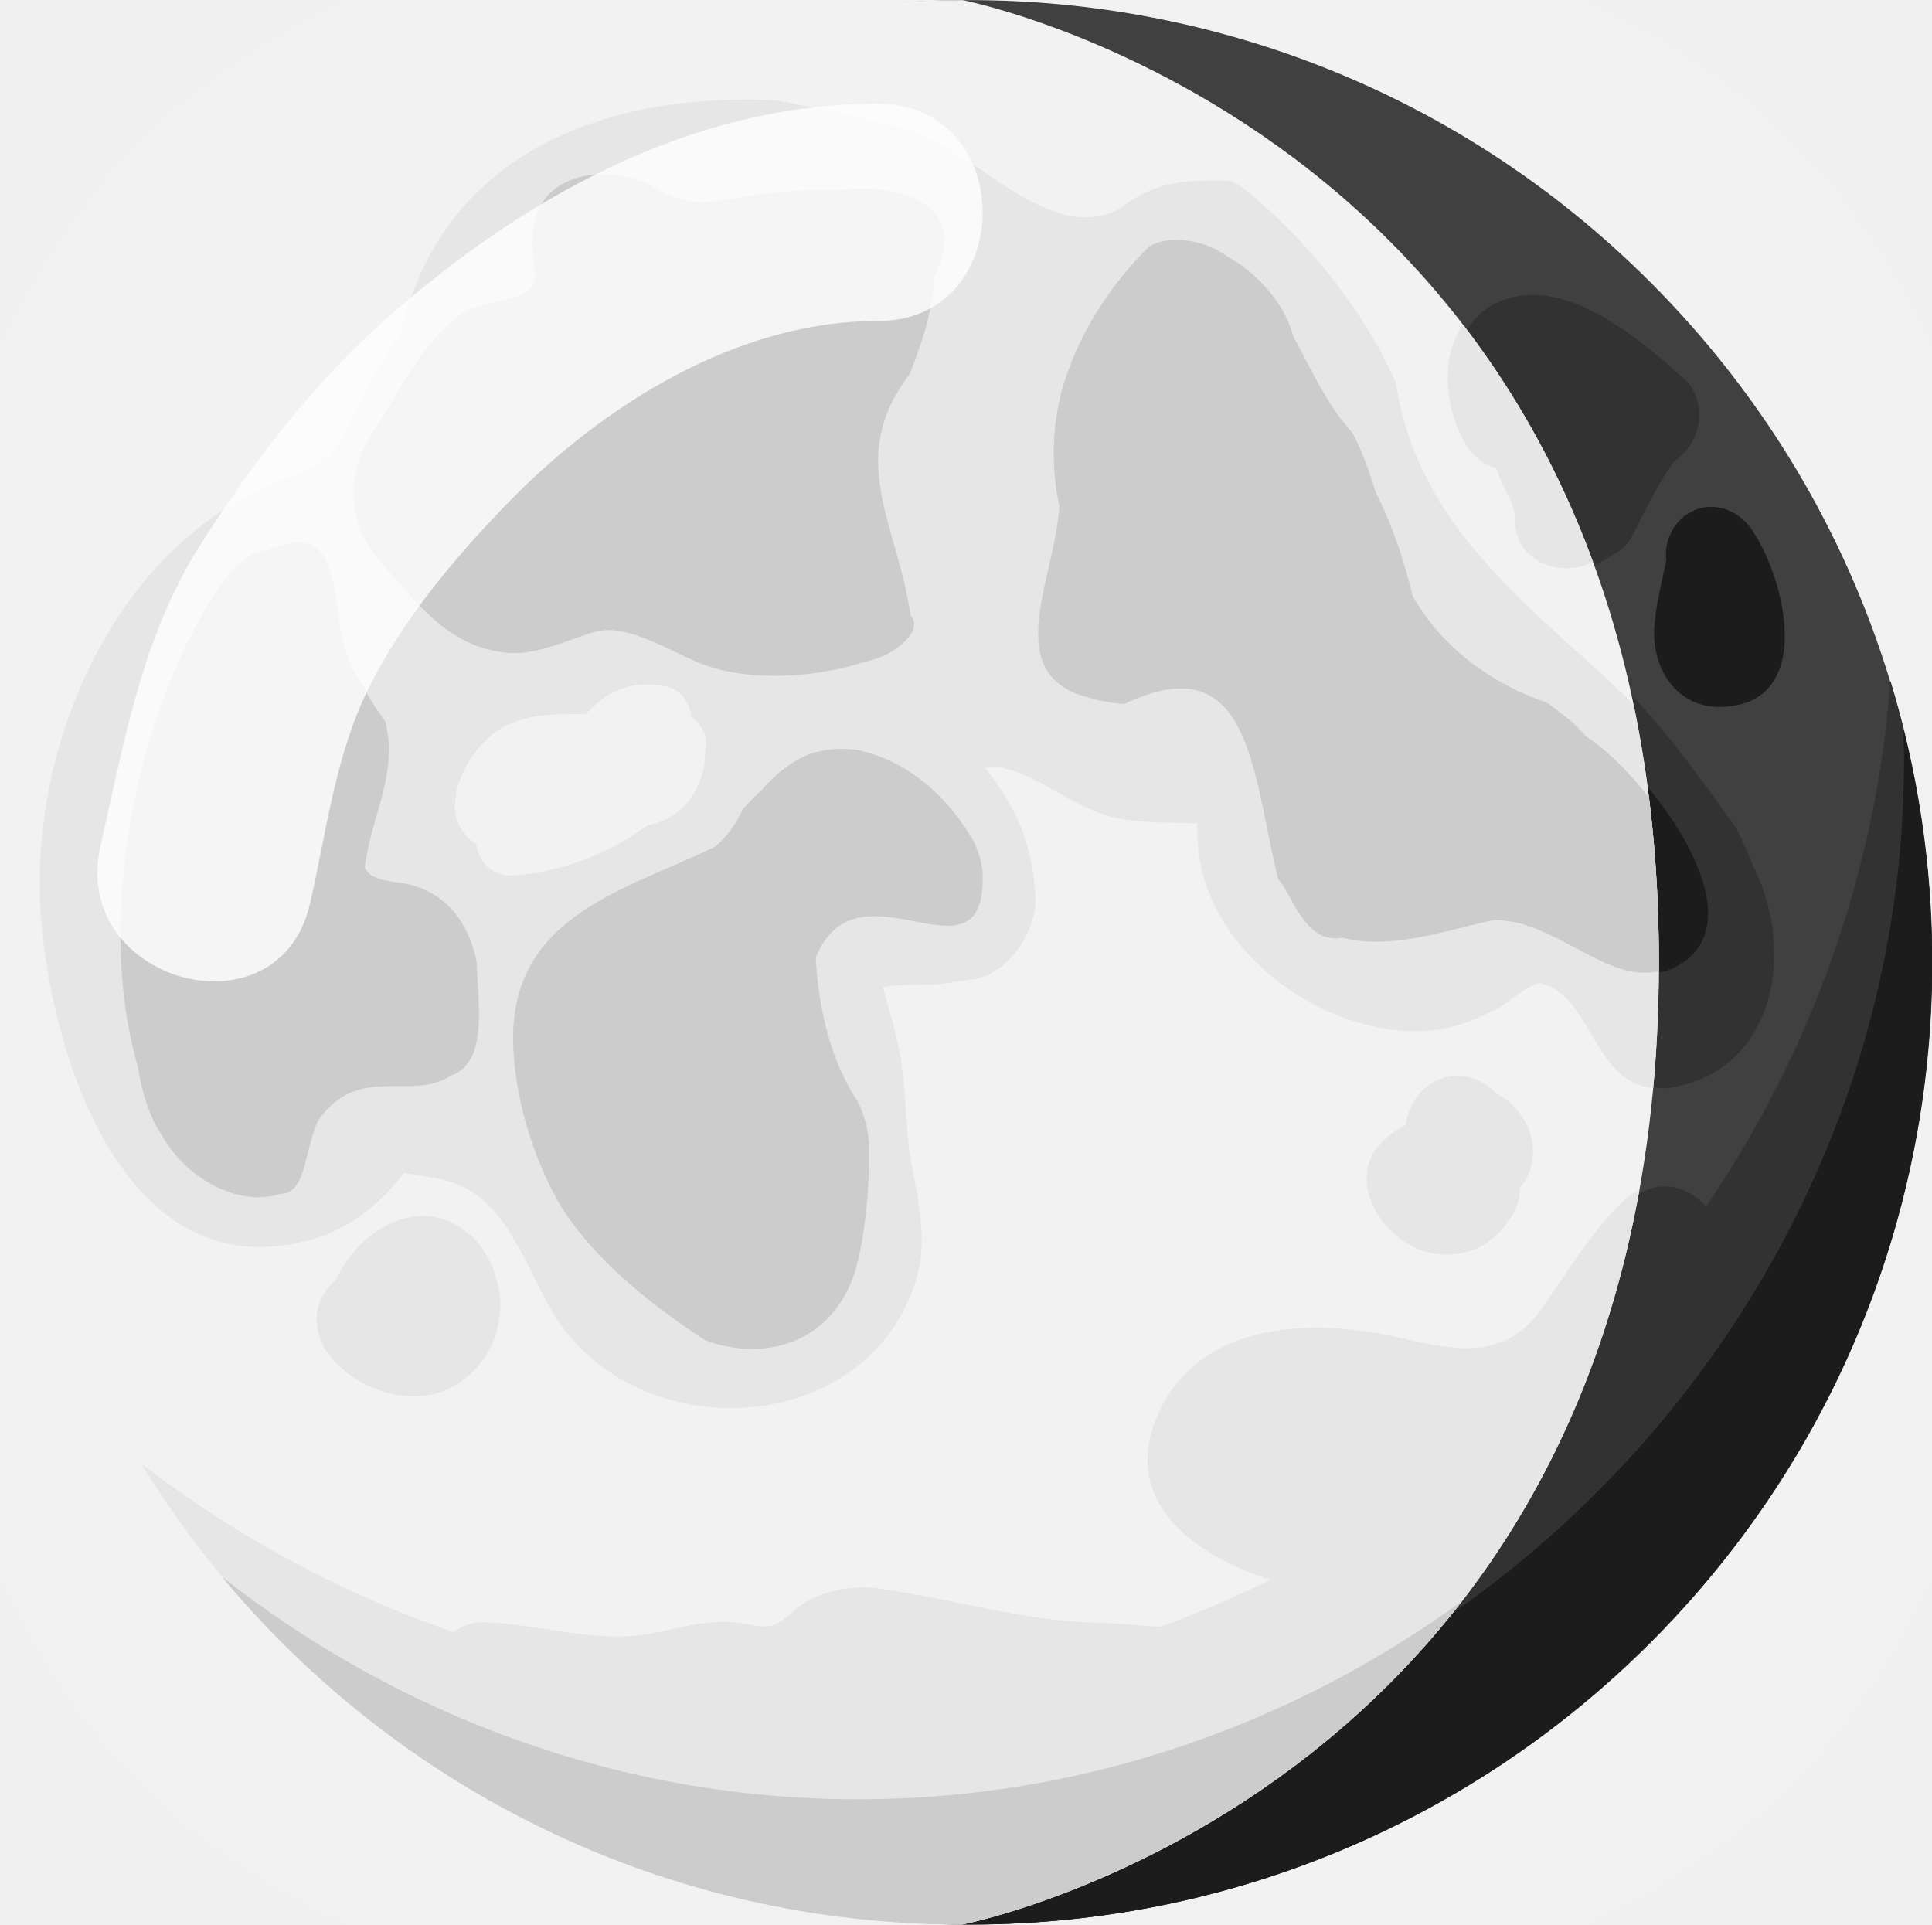
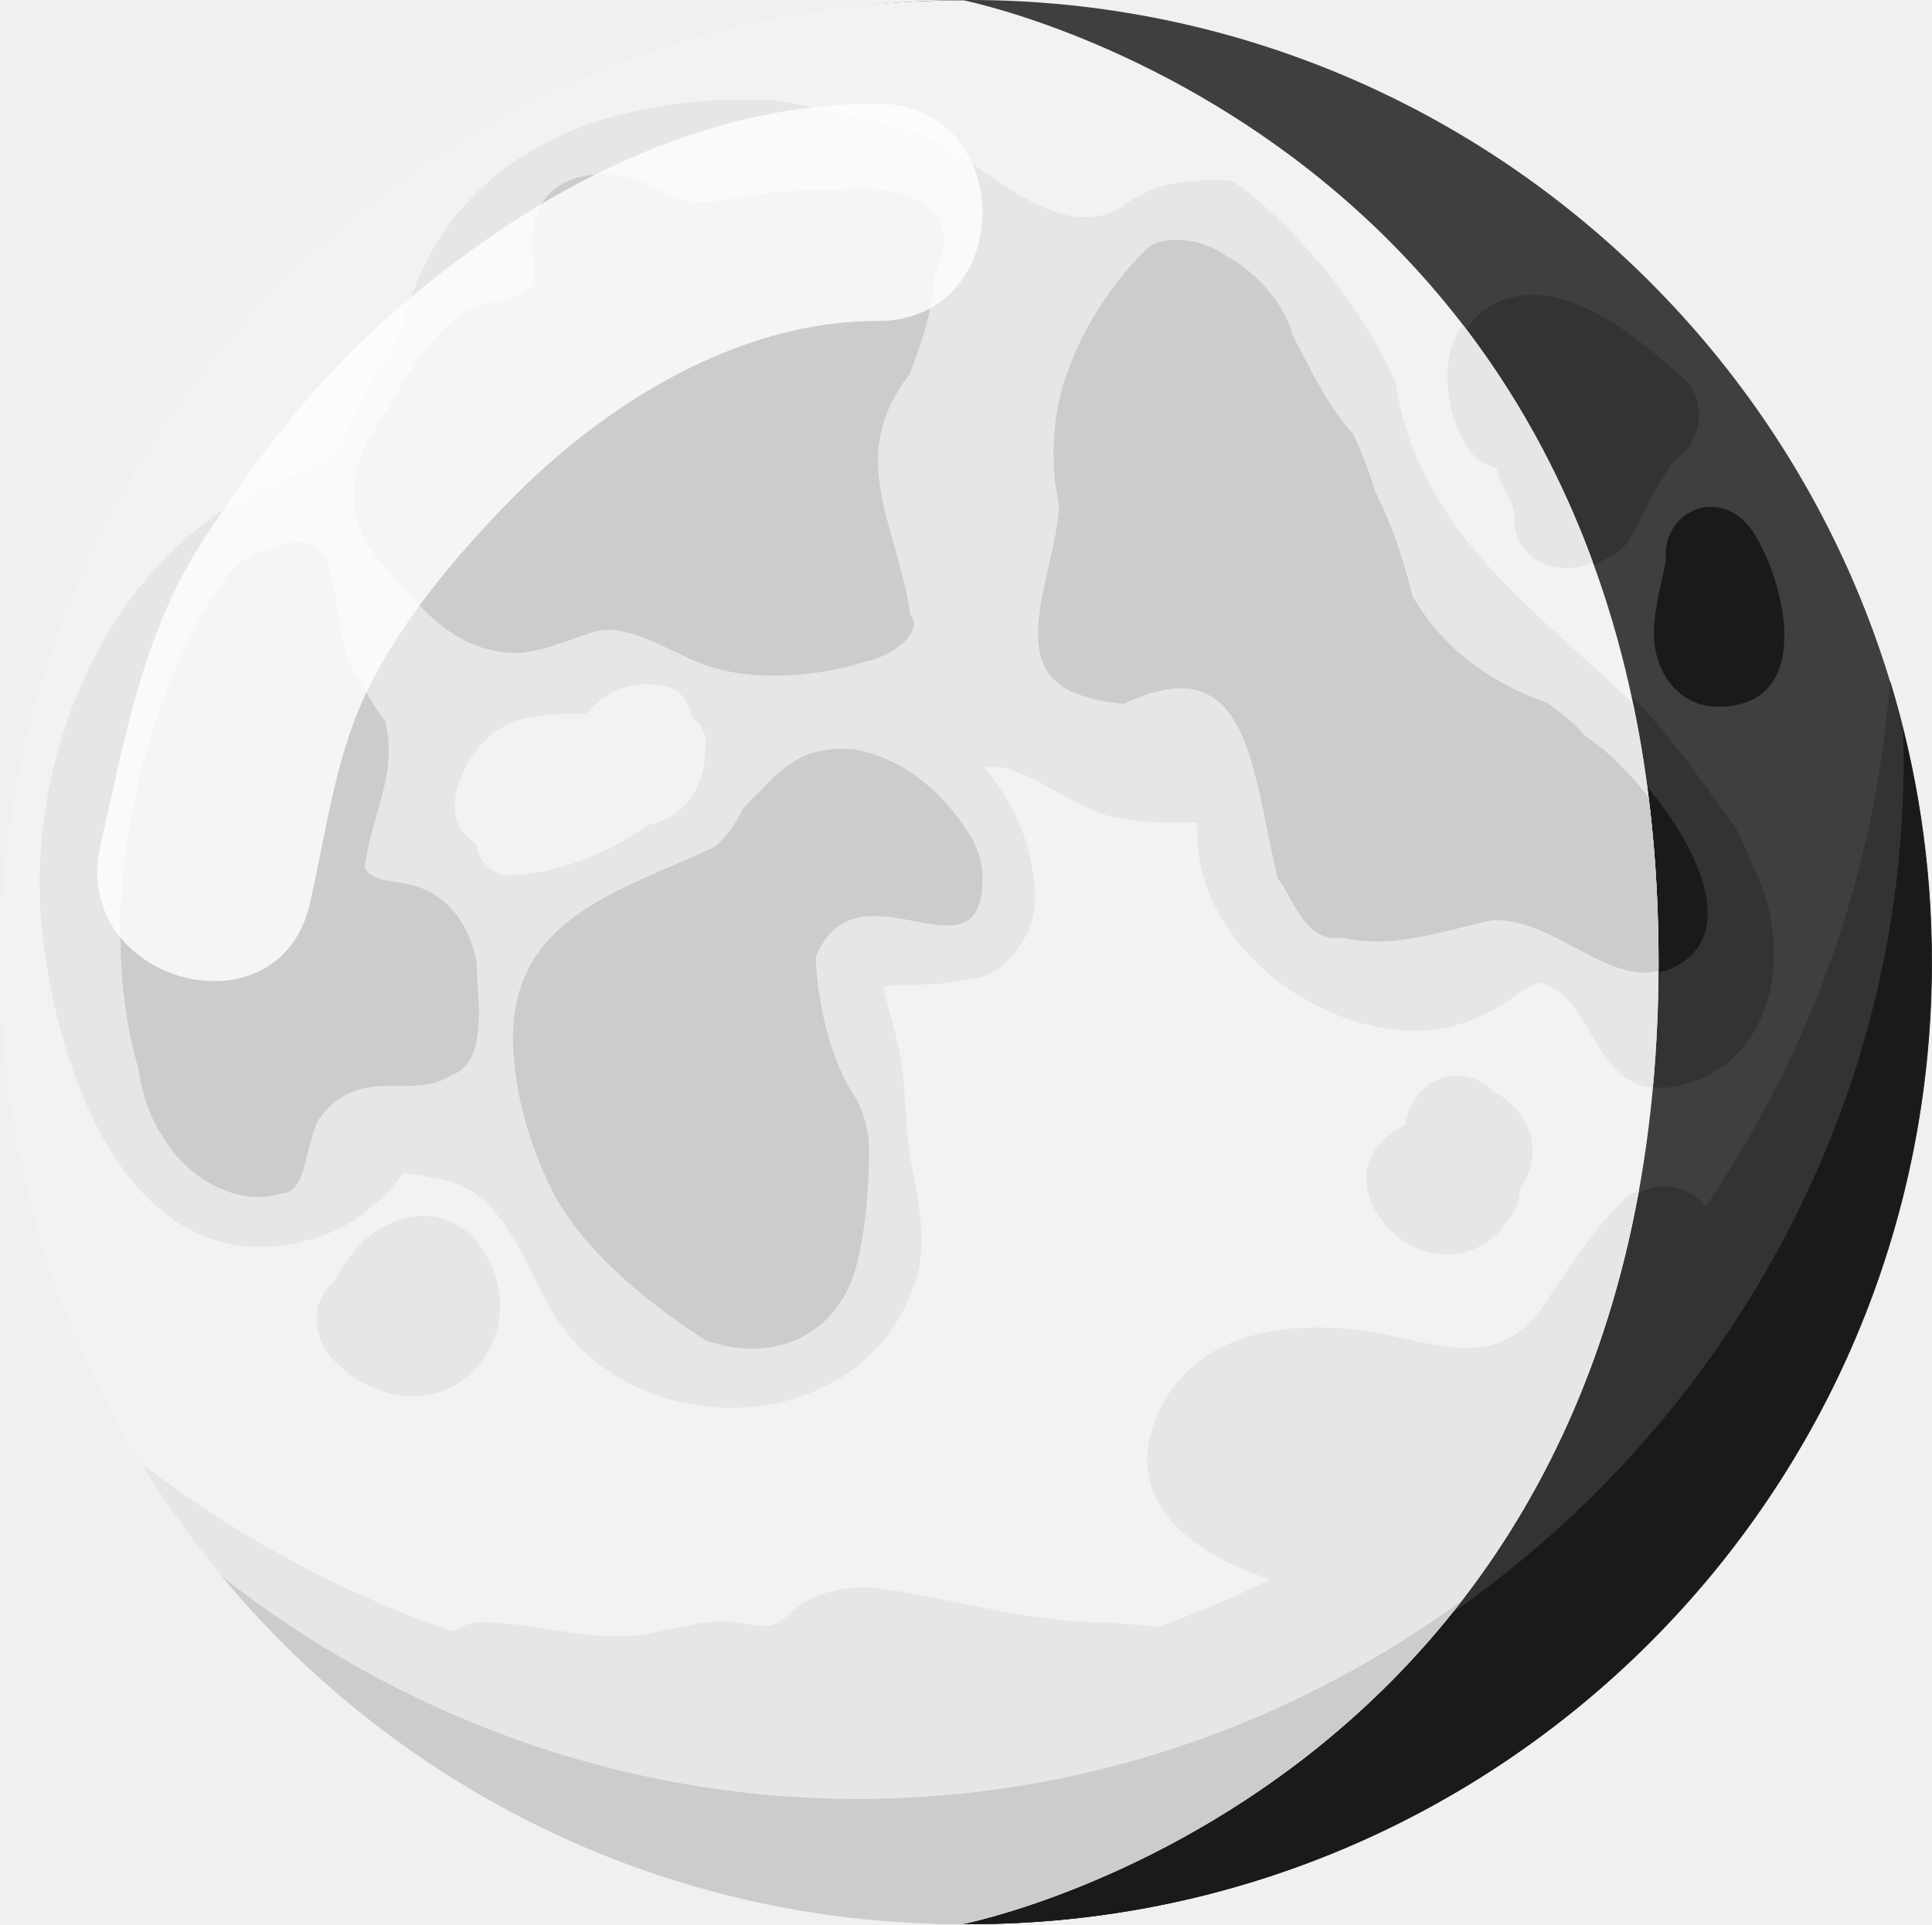
- <svg xmlns="http://www.w3.org/2000/svg" viewBox="0 0 101.51 101.13">
+ <svg xmlns="http://www.w3.org/2000/svg" id="a" data-name="Layer 1" viewBox="0 0 101.53 101.14">
  <defs>
    <style>
-       .g {
+       .e {
        fill: #ccc;
      }

-       .g, .h, .i, .j, .k, .l, .m, .n, .o {
+       .e, .f, .g, .h, .i, .j, .k, .l, .m {
        stroke-width: 0px;
      }

-       .h {
+       .f {
+         fill: #fff;
+         opacity: .8;
+       }
+ 
+       .f, .n, .m {
+         isolation: isolate;
+       }
+ 
+       .f, .m {
+         mix-blend-mode: screen;
+       }
+ 
+       .g {
        fill: #f2f2f2;
      }

-       .p {
-         isolation: isolate;
+       .h {
+         fill: #1a1a1a;
+       }
+ 
+       .o {
+         clip-path: url(#d);
      }

      .i {
-         fill: #1a1a1a;
+         fill: none;
      }

      .j {
-         fill: none;
+         fill: #3f3f3f;
      }

      .k {
-         fill: #3f3f3f;
-       }
- 
-       .q {
-         clip-path: url(#f);
+         fill: #e6e6e6;
      }

      .l {
-         fill: #e6e6e6;
+         fill: #333;
      }

      .m {
        fill: #525252;
        opacity: .3;
      }
- 
-       .m, .o {
-         mix-blend-mode: screen;
-       }
- 
-       .r {
-         filter: url(#d);
-       }
- 
-       .n {
-         fill: #333;
-       }
- 
-       .o {
-         fill: #fff;
-         opacity: .8;
-       }
    </style>
-     <filter id="d" data-name="outer-glow-1" filterUnits="userSpaceOnUse">
-       <feOffset dx="0" dy="0" />
-       <feGaussianBlur result="e" stdDeviation="10" />
-       <feFlood flood-color="#fff" flood-opacity=".3" />
-       <feComposite in2="e" operator="in" />
-       <feComposite in="SourceGraphic" />
-     </filter>
-     <clipPath id="f">
-       <path class="j" d="M87.16,50.56c0,43.47-36.6,50.56-36.6,50.56C22.64,101.13,0,78.49,0,50.56S22.64,0,50.56,0c0,0,36.6,7.09,36.6,50.56Z" />
+     <clipPath id="d">
+       <path class="i" d="M87.16,50.56c0,43.47-36.6,50.56-36.6,50.56C22.64,101.13,0,78.49,0,50.56S22.64,0,50.56,0c0,0,36.6,7.09,36.6,50.56Z" />
    </clipPath>
  </defs>
-   <g class="p">
-     <g id="b" data-name="Layer 2">
-       <g id="c" data-name="objects">
-         <g class="r">
+   <g class="n">
+     <g id="b">
+       <g id="c">
+         <g>
          <g>
            <g>
-               <circle class="k" cx="50.95" cy="50.56" r="50.56" transform="translate(-20.83 50.84) rotate(-45)" />
-               <path class="n" d="M99.32,35.81c-.75,10.11-4.23,19.56-9.68,27.59-.95-1.11-2.67-1.59-4.01-.26-1.66,1.65-2.86,3.64-4.19,5.55-2.05,2.94-4.74,2.22-7.79,1.54-4.56-1.01-10.48-.73-12.52,4.33-1.82,4.49,2.22,7.26,6.02,8.44-1.89.93-3.83,1.76-5.82,2.48-1.19-.08-2.37-.2-3.47-.23-3.99-.11-7.55-1.3-11.44-1.8-1.4-.18-3.23.21-4.3,1.16-1.28,1.14-1.31.87-3.09.64-1.8-.23-3.76.62-5.55.72-2.49.15-5.08-.65-7.59-.73-.7-.02-1.26.18-1.68.51-5.95-2.05-11.49-5.07-16.41-8.86,8.88,14.53,24.89,24.23,43.17,24.23,27.93,0,50.56-22.64,50.56-50.56,0-5.13-.77-10.09-2.19-14.75Z" />
-               <path class="i" d="M100,38.29c.02.56.04,1.11.04,1.67,0,29.75-24.83,54.58-54.58,54.58-12.5,0-24.12-4.4-33.41-11.69,9.27,11.16,23.25,18.27,38.9,18.27,27.93,0,50.56-22.64,50.56-50.56,0-4.24-.53-8.35-1.51-12.28Z" />
-               <path class="n" d="M92.17,45.65c-.28-.73-.6-1.45-.95-2.14-1.6-2.18-2.98-4.25-5.17-6.65-.63-.64-1.3-1.25-1.97-1.86-4.69-4.22-9.38-8.25-10.36-14.92-.58-1.29-1.28-2.52-2.07-3.7-1.57-2.35-3.52-4.47-5.68-6.29-.29-.21-.59-.41-.89-.6-2.17-.03-3.81-.07-5.72,1.36-.8.6-2.12.69-3.05.43-3.28-.9-5.53-3.88-9.02-4.7-1.95-.46-4.04-.93-6.17-1.31-8.44-.43-17.41,2.46-19.66,12.17-.59.88-1.12,1.78-1.62,2.69-.5.92-.96,1.85-1.43,2.8-.86,1.72-2.62,1.95-4.28,2.74-8.16,3.84-12.25,14-11.6,22.5.57,7.5,4.52,19.88,14.41,16.9,1.89-.57,3.49-1.88,4.66-3.44.65.1,1.29.2,1.94.33,3.35.69,4.29,4.32,5.84,6.94,4.31,7.29,16.7,6.8,19.19-1.84.54-1.88.06-4-.29-5.86-.4-2.11-.24-4.31-.73-6.4-.22-.93-.48-1.85-.73-2.77-.02-.06-.03-.11-.04-.16.9-.19,2.18-.09,2.9-.16.61-.08,1.21-.16,1.81-.25,1.89-.28,3.36-2.52,3.29-4.32-.09-2.27-.74-4.15-2.05-6-.2-.26-.39-.53-.58-.8.25-.05.51-.07.76-.03,2.2.44,4,2.29,6.33,2.71,1.32.24,2.64.21,3.97.22.03,0,.04,0,.07.01,0,.26.02.52.02.77.17,5.18,5.13,9.34,10.03,10.06,1.39.2,2.59.11,3.73-.24.57-.17,1.12-.41,1.67-.7.54-.1,1.92-1.48,2.61-1.48,2.76.69,2.76,5.52,6.21,5.52,5.52-.69,6.9-6.9,4.62-11.56ZM37.43,39.38c.04,1.8-.95,3.47-2.82,3.94-.07.02-.14.02-.2.03-2.11,1.59-4.88,2.56-7.22,2.65-.88.04-1.72-.77-1.78-1.65-.13-.09-.27-.18-.4-.3-1.8-1.67.1-4.9,1.75-5.82,1.32-.74,2.87-.72,4.4-.71,1.09-1.18,2.35-1.84,4.26-1.44.73.15,1.23.88,1.29,1.59.22.15.4.33.52.57.22.3.31.68.21,1.13Z" />
-               <path class="n" d="M78.99,57.42c-.9-.87-2.14-1.23-3.36-.52-.73.43-1.28,1.31-1.38,2.21-.36.19-.71.4-1.02.67-2.42,2.07-.18,5.59,2.41,6.07,1.61.3,3.1-.36,3.93-1.61.44-.5.68-1.15.7-1.83,0,0,.02-.02.02-.03,1.36-1.79.42-4.06-1.31-4.95Z" />
-               <path class="n" d="M25.13,64.93c-2.57-2.35-5.88-.35-7.1,2.31-.08.07-.16.14-.23.21-1.1,1.15-.99,2.74,0,3.9,1.59,1.87,4.72,2.79,6.84,1.21,1.28-.95,1.9-2.15,2.02-3.73.1-1.33-.55-3.01-1.53-3.91Z" />
-               <path class="n" d="M88.47,19.9c-2.05-1.88-5.39-4.69-8.38-4.38-4.04.43-4.36,4.97-2.68,7.85.37.64.96,1.06,1.61,1.24.1.34.22.67.39,1.01.27.55.56.96.56,1.57-.03,2.48,2.65,3.23,4.28,2.25.2-.08.39-.19.56-.32.39-.22.73-.53.94-.95.65-1.26,1.25-2.53,2.04-3.7.02-.04.04-.08.07-.12.21-.17.42-.35.62-.56,1.02-1.04,1.12-2.88,0-3.9Z" />
-               <path class="i" d="M82.85,37.82c-.41-.31-.79-.63-1.15-.88-2.16-.75-4.03-1.91-5.46-3.42-.29-.3-.56-.62-.81-.95-.3-.4-.58-.82-.83-1.26-.08-.35-.17-.7-.27-1.05-.29-1.05-.65-2.1-1.09-3.12-.19-.45-.4-.9-.62-1.35-.14-.49-.31-.99-.5-1.5-.2-.51-.42-1.03-.68-1.54-.97-1.04-1.71-2.39-2.42-3.75-.24-.45-.47-.91-.71-1.35-.3-1.2-1.16-2.43-2.27-3.36-.37-.31-.77-.59-1.18-.81-1.48-1.09-3.55-1.09-4.24-.4-1.72,1.72-3.19,3.89-4.06,6.22-.18.47-.33.94-.45,1.41-.36,1.47-.46,2.97-.31,4.44.05.49.13.97.23,1.45-.23,3.73-2.99,8.56,1.15,9.94.34.11.71.21,1.09.29s.77.13,1.17.16c6.71-3.21,6.71,3.69,8.09,9.21.69.69,1.38,3.45,3.37,3.07.35.09.71.15,1.07.18,1.8.16,3.68-.33,5.53-.79.45-.11.89-.22,1.34-.31,3.18-.08,5.94,3.36,8.7,2.67,5.52-2.07-.69-10.35-3.86-12.34-.28-.33-.55-.61-.84-.84Z" />
-               <path class="i" d="M49.43,14.64c2.24-4.35-2.59-5.04-5.07-4.63-.35-.02-.7-.02-1.04-.02-.69,0-1.35.04-1.94.1-.91.08-1.82.22-2.72.39-1.72.31-2.47.15-4-.69-1.99-1.09-5.4-.93-6.15,1.67-.28,1-.18,1.85-.02,2.86.26,1.63-2.61,1.36-3.71,2.09-2.3,1.53-3.29,4.05-4.77,6.25-1.42,2.1-1.47,4.79.27,6.75,2.01,2.27,3.68,4.67,6.89,4.9,1.46.1,3.09-.72,4.46-1.11,1.81-.51,4.2,1.21,5.89,1.78,2.11.72,4.8.66,7.17.11.39-.09.78-.2,1.14-.32,1.71-.34,3.09-1.72,2.4-2.41-.69-4.83-3.45-8.28-.05-12.7.13-.35.26-.68.38-1.02.36-1,.66-2.02.84-3.19.04-.29.05-.57.05-.82Z" />
-               <path class="i" d="M51.53,44.17c-1.24-2.14-3.31-4.21-6.18-4.78-.41-.05-.81-.06-1.22-.02-.41.04-.82.12-1.22.25-.4.16-.82.39-1.24.7-.42.32-.85.72-1.29,1.22-.33.3-.64.63-.95.96-.19.42-.41.79-.65,1.12s-.52.62-.81.87c-4.92,2.36-11.13,3.74-10.59,10.9.03.54.1,1.08.19,1.62.36,2.16,1.14,4.29,2.07,5.99.22.38.46.76.72,1.12,1.81,2.52,4.52,4.63,7.08,6.3.43.16.86.28,1.29.35,3.01.54,5.93-.96,6.74-4.55.13-.51.22-1.04.3-1.58.24-1.61.3-3.23.28-4.58-.03-.38-.09-.75-.19-1.11-.09-.36-.22-.72-.4-1.06-1.38-2.07-2.07-4.83-2.21-7.57.14-.35.29-.64.47-.89,2.57-3.75,8.62,2.53,8.29-3.74-.07-.48-.23-.99-.48-1.52Z" />
-               <path class="i" d="M92.04,27.83c-.74-1.08-2.11-1.57-3.3-.87-.82.48-1.32,1.51-1.19,2.46-.23,1.2-.56,2.35-.63,3.59-.12,2.12,1.18,4.18,3.48,4.13,5.02-.09,3.43-6.7,1.64-9.31Z" />
-               <path class="i" d="M21.31,46.37c-.55-.07-.95-.16-1.23-.29-.28-.13-.45-.3-.53-.53.39-2.83,1.77-4.9,1.08-7.66-.26-.34-.5-.69-.71-1.04-.22-.35-.41-.69-.59-1.04-2.15-2.75-.08-8.96-4.91-6.89-1.38,0-2.76,2.07-3.88,4.26-.25.45-.48.94-.7,1.43-2.76,6.13-3.93,13.9-2.53,20.17.1.45.21.89.34,1.32.16,1.09.44,2.03.84,2.86.14.28.3.54.47.8,1.32,2.28,4.08,3.66,6.15,2.97,1.03,0,1.21-1.21,1.55-2.53.12-.44.25-.89.44-1.32,2.14-3.05,4.9-.98,6.97-2.36,2.07-.69,1.38-4.14,1.37-5.96-.08-.43-.21-.84-.36-1.23-.63-1.55-1.84-2.73-3.77-2.96Z" />
+               <circle class="j" cx="50.95" cy="50.56" r="50.56" />
+               <path class="l" d="M99.32,35.81c-.75,10.11-4.23,19.56-9.68,27.59-.95-1.11-2.67-1.59-4.01-.26-1.66,1.65-2.86,3.64-4.19,5.55-2.05,2.94-4.74,2.22-7.79,1.54-4.56-1.01-10.48-.73-12.52,4.33-1.82,4.49,2.22,7.26,6.02,8.44-1.89.93-3.83,1.76-5.82,2.48-1.19-.08-2.37-.2-3.47-.23-3.99-.11-7.55-1.3-11.44-1.8-1.4-.18-3.23.21-4.3,1.16-1.28,1.14-1.31.87-3.09.64-1.8-.23-3.76.62-5.55.72-2.49.15-5.08-.65-7.59-.73-.7-.02-1.26.18-1.68.51-5.95-2.05-11.49-5.07-16.41-8.86,8.88,14.53,24.89,24.23,43.17,24.23,27.93,0,50.56-22.64,50.56-50.56,0-5.13-.77-10.09-2.19-14.75h-.02Z" />
+               <path class="h" d="M100,38.29c.02.56.04,1.11.04,1.67,0,29.75-24.83,54.58-54.58,54.58-12.5,0-24.12-4.4-33.41-11.69,9.27,11.16,23.25,18.27,38.9,18.27,27.93,0,50.56-22.64,50.56-50.56,0-4.24-.53-8.35-1.51-12.28h0Z" />
+               <path class="l" d="M92.17,45.65c-.28-.73-.6-1.45-.95-2.14-1.6-2.18-2.98-4.25-5.17-6.65-.63-.64-1.3-1.25-1.97-1.86-4.69-4.22-9.38-8.25-10.36-14.92-.58-1.29-1.28-2.52-2.07-3.7-1.57-2.35-3.52-4.47-5.68-6.29-.29-.21-.59-.41-.89-.6-2.17-.03-3.81-.07-5.72,1.36-.8.6-2.12.69-3.05.43-3.28-.9-5.53-3.88-9.02-4.7-1.95-.46-4.04-.93-6.17-1.31-8.44-.43-17.41,2.46-19.66,12.17-.59.88-1.12,1.78-1.62,2.69-.5.92-.96,1.85-1.43,2.8-.86,1.72-2.62,1.95-4.28,2.74-8.16,3.84-12.25,14-11.6,22.5.57,7.5,4.52,19.88,14.41,16.9,1.89-.57,3.49-1.88,4.66-3.44.65.1,1.29.2,1.94.33,3.35.69,4.29,4.32,5.84,6.94,4.31,7.29,16.7,6.8,19.19-1.84.54-1.88.06-4-.29-5.86-.4-2.11-.24-4.31-.73-6.4-.22-.93-.48-1.85-.73-2.77-.02-.06-.03-.11-.04-.16.9-.19,2.18-.09,2.9-.16.61-.08,1.21-.16,1.81-.25,1.89-.28,3.36-2.52,3.29-4.32-.09-2.27-.74-4.15-2.05-6-.2-.26-.39-.53-.58-.8.25-.05.51-.07.76-.03,2.2.44,4,2.29,6.33,2.71,1.32.24,2.64.21,3.97.22.03,0,.04,0,.07,0,0,.26.02.52.02.77.17,5.18,5.13,9.34,10.03,10.06,1.39.2,2.59.11,3.73-.24.57-.17,1.12-.41,1.67-.7.54-.1,1.92-1.48,2.61-1.48,2.76.69,2.76,5.52,6.21,5.52,5.52-.69,6.9-6.9,4.62-11.56v.03ZM37.43,39.38c.04,1.8-.95,3.47-2.82,3.94-.07.02-.14.02-.2.03-2.11,1.59-4.88,2.56-7.22,2.65-.88.04-1.72-.77-1.78-1.65-.13-.09-.27-.18-.4-.3-1.8-1.67.1-4.9,1.75-5.82,1.32-.74,2.87-.72,4.4-.71,1.09-1.18,2.35-1.84,4.26-1.44.73.15,1.23.88,1.29,1.59.22.15.4.33.52.57.22.3.31.68.21,1.13h0Z" />
+               <path class="l" d="M78.99,57.42c-.9-.87-2.14-1.23-3.36-.52-.73.43-1.28,1.31-1.38,2.21-.36.19-.71.4-1.02.67-2.42,2.07-.18,5.59,2.41,6.07,1.61.3,3.1-.36,3.93-1.61.44-.5.68-1.15.7-1.83,0,0,.02-.02.02-.03,1.36-1.79.42-4.06-1.31-4.95h0Z" />
+               <path class="l" d="M25.13,64.93c-2.57-2.35-5.88-.35-7.1,2.31-.08.07-.16.14-.23.21-1.1,1.15-.99,2.74,0,3.9,1.59,1.87,4.72,2.79,6.84,1.21,1.28-.95,1.9-2.15,2.02-3.73.1-1.33-.55-3.01-1.53-3.91h0Z" />
+               <path class="l" d="M88.47,19.9c-2.05-1.88-5.39-4.69-8.38-4.38-4.04.43-4.36,4.97-2.68,7.85.37.64.96,1.06,1.61,1.24.1.34.22.67.39,1.01.27.55.56.96.56,1.57-.03,2.48,2.65,3.23,4.28,2.25.2-.08.39-.19.56-.32.39-.22.73-.53.94-.95.65-1.26,1.25-2.53,2.04-3.7.02-.04.04-.08.07-.12.21-.17.42-.35.62-.56,1.02-1.04,1.12-2.88,0-3.9h-.01Z" />
+               <path class="h" d="M82.85,37.82c-.41-.31-.79-.63-1.15-.88-2.16-.75-4.03-1.91-5.46-3.42-.29-.3-.56-.62-.81-.95-.3-.4-.58-.82-.83-1.26-.08-.35-.17-.7-.27-1.05-.29-1.05-.65-2.1-1.09-3.12-.19-.45-.4-.9-.62-1.35-.14-.49-.31-.99-.5-1.5-.2-.51-.42-1.03-.68-1.54-.97-1.04-1.71-2.39-2.42-3.75-.24-.45-.47-.91-.71-1.35-.3-1.2-1.16-2.43-2.27-3.36-.37-.31-.77-.59-1.18-.81-1.48-1.09-3.55-1.09-4.24-.4-1.72,1.72-3.19,3.89-4.06,6.22-.18.47-.33.94-.45,1.41-.36,1.47-.46,2.97-.31,4.44.05.49.13.97.23,1.45-.23,3.73-2.99,8.56,1.15,9.94.34.11.71.21,1.09.29s.77.13,1.17.16c6.71-3.21,6.71,3.69,8.09,9.21.69.69,1.38,3.45,3.37,3.07.35.09.71.15,1.07.18,1.8.16,3.68-.33,5.53-.79.45-.11.89-.22,1.34-.31,3.18-.08,5.94,3.36,8.7,2.67,5.52-2.07-.69-10.35-3.86-12.34-.28-.33-.55-.61-.84-.84v-.02Z" />
+               <path class="h" d="M49.43,14.64c2.24-4.35-2.59-5.04-5.07-4.63-.35-.02-.7-.02-1.04-.02-.69,0-1.35.04-1.94.1-.91.08-1.82.22-2.72.39-1.72.31-2.47.15-4-.69-1.99-1.09-5.4-.93-6.15,1.67-.28,1-.18,1.85-.02,2.86.26,1.63-2.61,1.36-3.71,2.09-2.3,1.53-3.29,4.05-4.77,6.25-1.42,2.1-1.47,4.79.27,6.75,2.01,2.27,3.68,4.67,6.89,4.9,1.46.1,3.09-.72,4.46-1.11,1.81-.51,4.2,1.21,5.89,1.78,2.11.72,4.8.66,7.17.11.39-.09.78-.2,1.14-.32,1.71-.34,3.09-1.72,2.4-2.41-.69-4.83-3.45-8.28-.05-12.7.13-.35.26-.68.38-1.02.36-1,.66-2.02.84-3.19.04-.29.05-.57.05-.82h-.02Z" />
+               <path class="h" d="M51.53,44.17c-1.24-2.14-3.31-4.21-6.18-4.78-.41-.05-.81-.06-1.22-.02s-.82.12-1.22.25c-.4.16-.82.39-1.24.7-.42.32-.85.72-1.29,1.22-.33.3-.64.63-.95.96-.19.42-.41.79-.65,1.12s-.52.62-.81.87c-4.92,2.36-11.13,3.74-10.59,10.9.03.54.1,1.08.19,1.62.36,2.16,1.14,4.29,2.07,5.99.22.38.46.76.72,1.12,1.81,2.52,4.52,4.63,7.08,6.3.43.16.86.28,1.29.35,3.01.54,5.93-.96,6.74-4.55.13-.51.22-1.04.3-1.58.24-1.61.3-3.23.28-4.58-.03-.38-.09-.75-.19-1.11-.09-.36-.22-.72-.4-1.06-1.38-2.07-2.07-4.83-2.21-7.57.14-.35.29-.64.47-.89,2.57-3.75,8.62,2.53,8.29-3.74-.07-.48-.23-.99-.48-1.52h0Z" />
+               <path class="h" d="M92.04,27.83c-.74-1.08-2.11-1.57-3.3-.87-.82.48-1.32,1.51-1.19,2.46-.23,1.2-.56,2.35-.63,3.59-.12,2.12,1.18,4.18,3.48,4.13,5.02-.09,3.43-6.7,1.64-9.31Z" />
+               <path class="h" d="M21.31,46.37c-.55-.07-.95-.16-1.23-.29-.28-.13-.45-.3-.53-.53.39-2.83,1.77-4.9,1.08-7.66-.26-.34-.5-.69-.71-1.04-.22-.35-.41-.69-.59-1.04-2.15-2.75-.08-8.96-4.91-6.89-1.38,0-2.76,2.07-3.88,4.26-.25.45-.48.94-.7,1.43-2.76,6.13-3.93,13.9-2.53,20.17.1.45.21.89.34,1.32.16,1.09.44,2.03.84,2.86.14.28.3.54.47.8,1.32,2.28,4.08,3.66,6.15,2.97,1.03,0,1.21-1.21,1.55-2.53.12-.44.25-.89.44-1.32,2.14-3.05,4.9-.98,6.97-2.36,2.07-.69,1.38-4.14,1.37-5.96-.08-.43-.21-.84-.36-1.23-.63-1.55-1.84-2.73-3.77-2.96Z" />
            </g>
            <path class="m" d="M46.5,5.45c-9.93-.02-18.95,5.12-26.15,11.6-3.65,3.29-6.77,7.4-9.4,11.52-3.1,4.86-4.02,10.36-5.28,15.86-1.64,7.17,9.37,10.21,11.01,3.04.86-3.75,1.32-7.72,3.03-11.21,1.78-3.63,4.52-6.9,7.32-9.79,5-5.16,12.09-9.62,19.47-9.6,7.36.01,7.36-11.41,0-11.42Z" />
          </g>
-           <g class="q">
+           <g class="o">
            <g>
              <g>
-                 <circle class="h" cx="50.56" cy="50.56" r="50.56" transform="translate(-7.55 92.23) rotate(-80.63)" />
-                 <path class="l" d="M98.93,35.81c-.75,10.11-4.23,19.56-9.68,27.59-.95-1.11-2.67-1.59-4.01-.26-1.66,1.65-2.86,3.64-4.19,5.55-2.05,2.94-4.74,2.22-7.79,1.54-4.56-1.01-10.48-.73-12.52,4.33-1.82,4.49,2.22,7.26,6.02,8.44-1.89.93-3.83,1.76-5.82,2.48-1.19-.08-2.37-.2-3.47-.23-3.99-.11-7.55-1.3-11.44-1.8-1.4-.18-3.23.21-4.3,1.16-1.28,1.14-1.31.87-3.09.64-1.8-.23-3.76.62-5.55.72-2.49.15-5.08-.65-7.59-.73-.7-.02-1.26.18-1.68.51-5.95-2.05-11.49-5.07-16.41-8.86,8.88,14.53,24.89,24.23,43.17,24.23,27.93,0,50.56-22.64,50.56-50.56,0-5.13-.77-10.09-2.19-14.75Z" />
-                 <path class="g" d="M99.61,38.29c.02.56.04,1.11.04,1.67,0,29.75-24.83,54.58-54.58,54.58-12.5,0-24.12-4.4-33.41-11.69,9.27,11.16,23.25,18.27,38.9,18.27,27.93,0,50.56-22.64,50.56-50.56,0-4.24-.53-8.35-1.51-12.28Z" />
-                 <path class="l" d="M91.79,45.65c-.28-.73-.6-1.45-.95-2.14-1.6-2.18-2.98-4.25-5.17-6.65-.63-.64-1.3-1.25-1.97-1.86-4.69-4.22-9.38-8.25-10.36-14.92-.58-1.29-1.28-2.52-2.07-3.7-1.57-2.35-3.52-4.47-5.68-6.29-.29-.21-.59-.41-.89-.6-2.17-.03-3.81-.07-5.72,1.36-.8.6-2.12.69-3.05.43-3.28-.9-5.53-3.88-9.02-4.7-1.95-.46-4.04-.93-6.17-1.31-8.44-.43-17.41,2.46-19.66,12.17-.59.88-1.12,1.78-1.62,2.69-.49.92-.96,1.85-1.43,2.8-.86,1.72-2.62,1.95-4.28,2.74-8.16,3.84-12.25,14-11.6,22.5.57,7.5,4.52,19.88,14.41,16.9,1.89-.57,3.49-1.88,4.66-3.44.65.1,1.29.2,1.94.33,3.35.69,4.29,4.32,5.84,6.94,4.31,7.29,16.7,6.8,19.19-1.84.54-1.88.06-4-.29-5.86-.4-2.11-.24-4.31-.73-6.4-.22-.93-.48-1.85-.73-2.77-.02-.06-.03-.11-.04-.16.9-.19,2.18-.09,2.9-.16.61-.08,1.21-.16,1.81-.25,1.89-.28,3.36-2.52,3.29-4.32-.09-2.27-.74-4.15-2.05-6-.2-.26-.39-.53-.58-.8.25-.05.51-.07.76-.03,2.2.44,4,2.29,6.33,2.71,1.32.24,2.64.21,3.97.22.03,0,.04,0,.07.01,0,.26.02.52.02.77.17,5.18,5.13,9.34,10.03,10.06,1.39.2,2.59.11,3.73-.24.57-.17,1.12-.41,1.67-.7.54-.1,1.92-1.48,2.61-1.48,2.76.69,2.76,5.52,6.21,5.52,5.52-.69,6.9-6.9,4.62-11.56ZM37.05,39.38c.04,1.8-.95,3.47-2.82,3.94-.07.02-.14.02-.2.03-2.11,1.59-4.88,2.56-7.22,2.65-.88.04-1.72-.77-1.78-1.65-.13-.09-.27-.18-.4-.3-1.8-1.67.1-4.9,1.75-5.82,1.32-.74,2.87-.72,4.4-.71,1.09-1.18,2.35-1.84,4.26-1.44.73.15,1.23.88,1.29,1.59.22.15.4.33.52.57.22.3.31.68.21,1.13Z" />
-                 <path class="l" d="M78.6,57.42c-.9-.87-2.14-1.23-3.36-.52-.73.43-1.28,1.31-1.38,2.21-.36.19-.71.4-1.02.67-2.42,2.07-.18,5.59,2.41,6.07,1.61.3,3.1-.36,3.93-1.61.44-.5.68-1.15.7-1.83,0,0,.02-.02.02-.03,1.36-1.79.42-4.06-1.31-4.95Z" />
-                 <path class="l" d="M24.75,64.93c-2.57-2.35-5.88-.35-7.1,2.31-.08.07-.16.14-.23.21-1.1,1.15-.99,2.74,0,3.9,1.59,1.87,4.72,2.79,6.84,1.21,1.28-.95,1.9-2.15,2.02-3.73.1-1.33-.55-3.01-1.53-3.91Z" />
-                 <path class="l" d="M88.08,19.9c-2.05-1.88-5.39-4.69-8.38-4.38-4.04.43-4.36,4.97-2.68,7.85.37.64.96,1.06,1.61,1.24.1.34.22.67.39,1.01.27.55.56.96.56,1.57-.03,2.48,2.65,3.23,4.28,2.25.2-.08.39-.19.56-.32.39-.22.73-.53.94-.95.65-1.26,1.25-2.53,2.04-3.7.02-.04.04-.08.07-.12.21-.17.42-.35.62-.56,1.02-1.04,1.12-2.88,0-3.9Z" />
-                 <path class="g" d="M82.46,37.82c-.41-.31-.79-.63-1.14-.88-2.16-.75-4.03-1.91-5.46-3.42-.29-.3-.56-.62-.81-.95-.3-.4-.58-.82-.83-1.26-.08-.35-.17-.7-.27-1.05-.29-1.05-.65-2.1-1.08-3.12-.19-.45-.4-.9-.62-1.35-.14-.49-.31-.99-.5-1.5-.2-.51-.42-1.03-.68-1.54-.97-1.04-1.71-2.39-2.42-3.75-.24-.45-.47-.91-.71-1.35-.3-1.2-1.16-2.43-2.27-3.36-.37-.31-.77-.59-1.18-.81-1.48-1.09-3.55-1.09-4.24-.4-1.72,1.72-3.19,3.89-4.06,6.22-.18.47-.33.94-.45,1.41-.36,1.47-.46,2.97-.31,4.44.05.49.13.97.23,1.45-.23,3.73-2.99,8.56,1.15,9.94.34.11.71.21,1.09.29s.77.13,1.17.16c6.71-3.21,6.71,3.69,8.09,9.21.69.69,1.38,3.45,3.37,3.07.35.09.71.15,1.07.18,1.8.16,3.68-.33,5.53-.79.45-.11.89-.22,1.34-.31,3.18-.08,5.94,3.36,8.7,2.67,5.52-2.07-.69-10.35-3.86-12.34-.28-.33-.55-.61-.84-.84Z" />
-                 <path class="g" d="M49.04,14.64c2.24-4.35-2.59-5.04-5.07-4.63-.35-.02-.7-.02-1.04-.02-.69,0-1.35.04-1.94.1-.91.08-1.82.22-2.72.39-1.72.31-2.47.15-3.99-.69-1.99-1.09-5.4-.93-6.15,1.67-.28,1-.18,1.85-.02,2.86.26,1.63-2.61,1.36-3.71,2.09-2.3,1.53-3.29,4.05-4.77,6.25-1.42,2.1-1.47,4.79.27,6.75,2.01,2.27,3.68,4.67,6.89,4.9,1.46.1,3.09-.72,4.46-1.11,1.81-.51,4.2,1.21,5.89,1.78,2.11.72,4.8.66,7.17.11.39-.09.78-.2,1.14-.32,1.71-.34,3.09-1.72,2.4-2.41-.69-4.83-3.45-8.28-.05-12.7.13-.35.26-.68.38-1.02.36-1,.66-2.02.84-3.19.04-.29.05-.57.05-.82Z" />
-                 <path class="g" d="M51.14,44.17c-1.24-2.14-3.31-4.21-6.18-4.78-.41-.05-.81-.06-1.22-.02-.41.04-.82.12-1.22.25-.4.16-.82.39-1.24.7-.42.32-.85.72-1.29,1.22-.33.3-.64.63-.95.96-.19.42-.41.79-.65,1.12-.25.33-.52.62-.81.87-4.92,2.36-11.13,3.74-10.59,10.9.03.54.1,1.08.19,1.62.36,2.16,1.14,4.29,2.07,5.99.22.38.46.76.72,1.12,1.81,2.52,4.52,4.63,7.08,6.3.43.16.86.28,1.29.35,3.01.54,5.93-.96,6.74-4.55.13-.51.22-1.04.3-1.58.24-1.61.3-3.23.28-4.58-.03-.38-.09-.75-.19-1.11-.09-.36-.22-.72-.4-1.06-1.38-2.07-2.07-4.83-2.21-7.57.14-.35.29-.64.47-.89,2.57-3.75,8.62,2.53,8.29-3.74-.07-.48-.23-.99-.48-1.52Z" />
-                 <path class="g" d="M91.65,27.83c-.74-1.08-2.11-1.57-3.3-.87-.82.48-1.32,1.51-1.19,2.46-.23,1.2-.56,2.35-.63,3.59-.12,2.12,1.18,4.18,3.48,4.13,5.02-.09,3.43-6.7,1.64-9.31Z" />
-                 <path class="g" d="M20.92,46.37c-.55-.07-.95-.16-1.23-.29-.28-.13-.45-.3-.53-.53.39-2.83,1.77-4.9,1.08-7.66-.26-.34-.5-.69-.71-1.04-.22-.35-.41-.69-.59-1.04-2.15-2.75-.08-8.96-4.91-6.89-1.38,0-2.76,2.07-3.88,4.26-.25.45-.48.94-.7,1.43-2.76,6.13-3.93,13.9-2.53,20.17.1.45.21.89.34,1.32.16,1.09.44,2.03.84,2.86.14.28.3.54.47.8,1.32,2.28,4.08,3.66,6.15,2.97,1.03,0,1.21-1.21,1.55-2.53.12-.44.25-.89.44-1.32,2.14-3.05,4.9-.98,6.97-2.36,2.07-.69,1.38-4.14,1.37-5.96-.08-.43-.21-.84-.36-1.23-.63-1.55-1.84-2.73-3.77-2.96Z" />
+                 <circle class="g" cx="50.57" cy="50.58" r="50.56" />
+                 <path class="k" d="M98.93,35.81c-.75,10.11-4.23,19.56-9.68,27.59-.95-1.11-2.67-1.59-4.01-.26-1.66,1.65-2.86,3.64-4.19,5.55-2.05,2.94-4.74,2.22-7.79,1.54-4.56-1.01-10.48-.73-12.52,4.33-1.82,4.49,2.22,7.26,6.02,8.44-1.89.93-3.83,1.76-5.82,2.48-1.19-.08-2.37-.2-3.47-.23-3.99-.11-7.55-1.3-11.44-1.8-1.4-.18-3.23.21-4.3,1.16-1.28,1.14-1.31.87-3.09.64-1.8-.23-3.76.62-5.55.72-2.49.15-5.08-.65-7.59-.73-.7-.02-1.26.18-1.68.51-5.95-2.05-11.49-5.07-16.41-8.86,8.88,14.53,24.89,24.23,43.17,24.23,27.93,0,50.56-22.64,50.56-50.56,0-5.13-.77-10.09-2.19-14.75h-.02Z" />
+                 <path class="e" d="M99.61,38.29c.02.56.04,1.11.04,1.67,0,29.75-24.83,54.58-54.58,54.58-12.5,0-24.12-4.4-33.41-11.69,9.27,11.16,23.25,18.27,38.9,18.27,27.93,0,50.56-22.64,50.56-50.56,0-4.24-.53-8.35-1.51-12.28h0Z" />
+                 <path class="k" d="M91.79,45.65c-.28-.73-.6-1.45-.95-2.14-1.6-2.18-2.98-4.25-5.17-6.65-.63-.64-1.3-1.25-1.97-1.86-4.69-4.22-9.38-8.25-10.36-14.92-.58-1.29-1.28-2.52-2.07-3.7-1.57-2.35-3.52-4.47-5.68-6.29-.29-.21-.59-.41-.89-.6-2.17-.03-3.81-.07-5.72,1.36-.8.6-2.12.69-3.05.43-3.28-.9-5.53-3.88-9.02-4.7-1.95-.46-4.04-.93-6.17-1.31-8.44-.43-17.41,2.46-19.66,12.17-.59.88-1.12,1.78-1.62,2.69-.49.92-.96,1.85-1.43,2.8-.86,1.72-2.62,1.95-4.28,2.74-8.16,3.84-12.25,14-11.6,22.5.57,7.5,4.52,19.88,14.41,16.9,1.89-.57,3.49-1.88,4.66-3.44.65.1,1.29.2,1.94.33,3.35.69,4.29,4.32,5.84,6.94,4.31,7.29,16.7,6.8,19.19-1.84.54-1.88.06-4-.29-5.86-.4-2.11-.24-4.31-.73-6.4-.22-.93-.48-1.85-.73-2.77-.02-.06-.03-.11-.04-.16.9-.19,2.18-.09,2.9-.16.61-.08,1.21-.16,1.81-.25,1.89-.28,3.36-2.52,3.29-4.32-.09-2.27-.74-4.15-2.05-6-.2-.26-.39-.53-.58-.8.25-.05.51-.07.76-.03,2.2.44,4,2.29,6.33,2.71,1.32.24,2.64.21,3.97.22.03,0,.04,0,.07,0,0,.26.02.52.02.77.17,5.18,5.13,9.34,10.03,10.06,1.39.2,2.59.11,3.73-.24.57-.17,1.12-.41,1.67-.7.54-.1,1.92-1.48,2.61-1.48,2.76.69,2.76,5.52,6.21,5.52,5.52-.69,6.9-6.9,4.62-11.56v.03ZM37.05,39.38c.04,1.8-.95,3.47-2.82,3.94-.07.02-.14.02-.2.03-2.11,1.59-4.88,2.56-7.22,2.65-.88.04-1.72-.77-1.78-1.65-.13-.09-.27-.18-.4-.3-1.8-1.67.1-4.9,1.75-5.82,1.32-.74,2.87-.72,4.4-.71,1.09-1.18,2.35-1.84,4.26-1.44.73.15,1.23.88,1.29,1.59.22.15.4.33.52.57.22.3.31.68.21,1.13h-.01Z" />
+                 <path class="k" d="M78.6,57.42c-.9-.87-2.14-1.23-3.36-.52-.73.43-1.28,1.31-1.38,2.21-.36.19-.71.4-1.02.67-2.42,2.07-.18,5.59,2.41,6.07,1.61.3,3.1-.36,3.93-1.61.44-.5.68-1.15.7-1.83,0,0,.02-.02.02-.03,1.36-1.79.42-4.06-1.31-4.95h0Z" />
+                 <path class="k" d="M24.75,64.93c-2.57-2.35-5.88-.35-7.1,2.31-.08.07-.16.14-.23.21-1.1,1.15-.99,2.74,0,3.9,1.59,1.87,4.72,2.79,6.84,1.21,1.28-.95,1.9-2.15,2.02-3.73.1-1.33-.55-3.01-1.53-3.91h0Z" />
+                 <path class="k" d="M88.08,19.9c-2.05-1.88-5.39-4.69-8.38-4.38-4.04.43-4.36,4.97-2.68,7.85.37.64.96,1.06,1.61,1.24.1.34.22.67.39,1.01.27.55.56.96.56,1.57-.03,2.48,2.65,3.23,4.28,2.25.2-.08.39-.19.56-.32.39-.22.73-.53.94-.95.65-1.26,1.25-2.53,2.04-3.7.02-.04.04-.08.07-.12.21-.17.42-.35.62-.56,1.02-1.04,1.12-2.88,0-3.9h-.01Z" />
+                 <path class="e" d="M82.46,37.82c-.41-.31-.79-.63-1.14-.88-2.16-.75-4.03-1.91-5.46-3.42-.29-.3-.56-.62-.81-.95-.3-.4-.58-.82-.83-1.26-.08-.35-.17-.7-.27-1.05-.29-1.05-.65-2.1-1.08-3.12-.19-.45-.4-.9-.62-1.35-.14-.49-.31-.99-.5-1.5-.2-.51-.42-1.03-.68-1.54-.97-1.04-1.71-2.39-2.42-3.75-.24-.45-.47-.91-.71-1.35-.3-1.2-1.16-2.43-2.27-3.36-.37-.31-.77-.59-1.18-.81-1.48-1.09-3.55-1.09-4.24-.4-1.72,1.72-3.19,3.89-4.06,6.22-.18.47-.33.94-.45,1.41-.36,1.47-.46,2.97-.31,4.44.05.49.13.97.23,1.45-.23,3.73-2.99,8.56,1.15,9.94.34.11.71.21,1.09.29s.77.13,1.17.16c6.71-3.21,6.71,3.69,8.09,9.21.69.69,1.38,3.45,3.37,3.07.35.09.71.15,1.07.18,1.8.16,3.68-.33,5.53-.79.45-.11.89-.22,1.34-.31,3.18-.08,5.94,3.36,8.7,2.67,5.52-2.07-.69-10.35-3.86-12.34-.28-.33-.55-.61-.84-.84v-.02Z" />
+                 <path class="e" d="M49.04,14.64c2.24-4.35-2.59-5.04-5.07-4.63-.35-.02-.7-.02-1.04-.02-.69,0-1.35.04-1.94.1-.91.08-1.82.22-2.72.39-1.72.31-2.47.15-3.99-.69-1.99-1.09-5.4-.93-6.15,1.67-.28,1-.18,1.85-.02,2.86.26,1.63-2.61,1.36-3.71,2.09-2.3,1.53-3.29,4.05-4.77,6.25-1.42,2.1-1.47,4.79.27,6.75,2.01,2.27,3.68,4.67,6.89,4.9,1.46.1,3.09-.72,4.46-1.11,1.81-.51,4.2,1.21,5.89,1.78,2.11.72,4.8.66,7.17.11.39-.09.78-.2,1.14-.32,1.71-.34,3.09-1.72,2.4-2.41-.69-4.83-3.45-8.28-.05-12.7.13-.35.26-.68.38-1.02.36-1,.66-2.02.84-3.19.04-.29.05-.57.05-.82h-.03Z" />
+                 <path class="e" d="M51.14,44.17c-1.24-2.14-3.31-4.21-6.18-4.78-.41-.05-.81-.06-1.22-.02s-.82.12-1.22.25c-.4.16-.82.39-1.24.7-.42.32-.85.72-1.29,1.22-.33.3-.64.63-.95.96-.19.42-.41.79-.65,1.12-.25.33-.52.62-.81.87-4.92,2.36-11.13,3.74-10.59,10.9.03.54.1,1.08.19,1.62.36,2.16,1.14,4.29,2.07,5.99.22.38.46.76.72,1.12,1.81,2.52,4.52,4.63,7.08,6.3.43.16.86.28,1.29.35,3.01.54,5.93-.96,6.74-4.55.13-.51.22-1.04.3-1.58.24-1.61.3-3.23.28-4.58-.03-.38-.09-.75-.19-1.11-.09-.36-.22-.72-.4-1.06-1.38-2.07-2.07-4.83-2.21-7.57.14-.35.29-.64.47-.89,2.57-3.75,8.62,2.53,8.29-3.74-.07-.48-.23-.99-.48-1.52h0Z" />
+                 <path class="e" d="M91.65,27.83c-.74-1.08-2.11-1.57-3.3-.87-.82.48-1.32,1.51-1.19,2.46-.23,1.2-.56,2.35-.63,3.59-.12,2.12,1.18,4.18,3.48,4.13,5.02-.09,3.43-6.7,1.64-9.31Z" />
+                 <path class="e" d="M20.92,46.37c-.55-.07-.95-.16-1.23-.29-.28-.13-.45-.3-.53-.53.39-2.83,1.77-4.9,1.08-7.66-.26-.34-.5-.69-.71-1.04-.22-.35-.41-.69-.59-1.04-2.15-2.75-.08-8.96-4.91-6.89-1.38,0-2.76,2.07-3.88,4.26-.25.45-.48.94-.7,1.43-2.76,6.13-3.93,13.9-2.53,20.17.1.45.21.89.34,1.32.16,1.09.44,2.03.84,2.86.14.28.3.54.47.8,1.32,2.28,4.08,3.66,6.15,2.97,1.03,0,1.21-1.21,1.55-2.53.12-.44.25-.89.44-1.32,2.14-3.05,4.9-.98,6.97-2.36,2.07-.69,1.38-4.14,1.37-5.96-.08-.43-.21-.84-.36-1.23-.63-1.55-1.84-2.73-3.77-2.96Z" />
              </g>
-               <path class="o" d="M46.11,5.45c-9.93-.02-18.95,5.12-26.15,11.6-3.65,3.29-6.77,7.4-9.4,11.52-3.1,4.86-4.02,10.36-5.28,15.86-1.64,7.17,9.37,10.21,11.01,3.04.86-3.75,1.32-7.72,3.03-11.21,1.78-3.63,4.52-6.9,7.32-9.79,5-5.16,12.09-9.62,19.47-9.6,7.36.01,7.36-11.41,0-11.42Z" />
+               <path class="f" d="M46.11,5.45c-9.93-.02-18.95,5.12-26.15,11.6-3.65,3.29-6.77,7.4-9.4,11.52-3.1,4.86-4.02,10.36-5.28,15.86-1.64,7.17,9.37,10.21,11.01,3.04.86-3.75,1.32-7.72,3.03-11.21,1.78-3.63,4.52-6.9,7.32-9.79,5-5.16,12.09-9.62,19.47-9.6,7.36.01,7.36-11.41,0-11.42Z" />
            </g>
          </g>
        </g>
      </g>
    </g>
  </g>
</svg>
